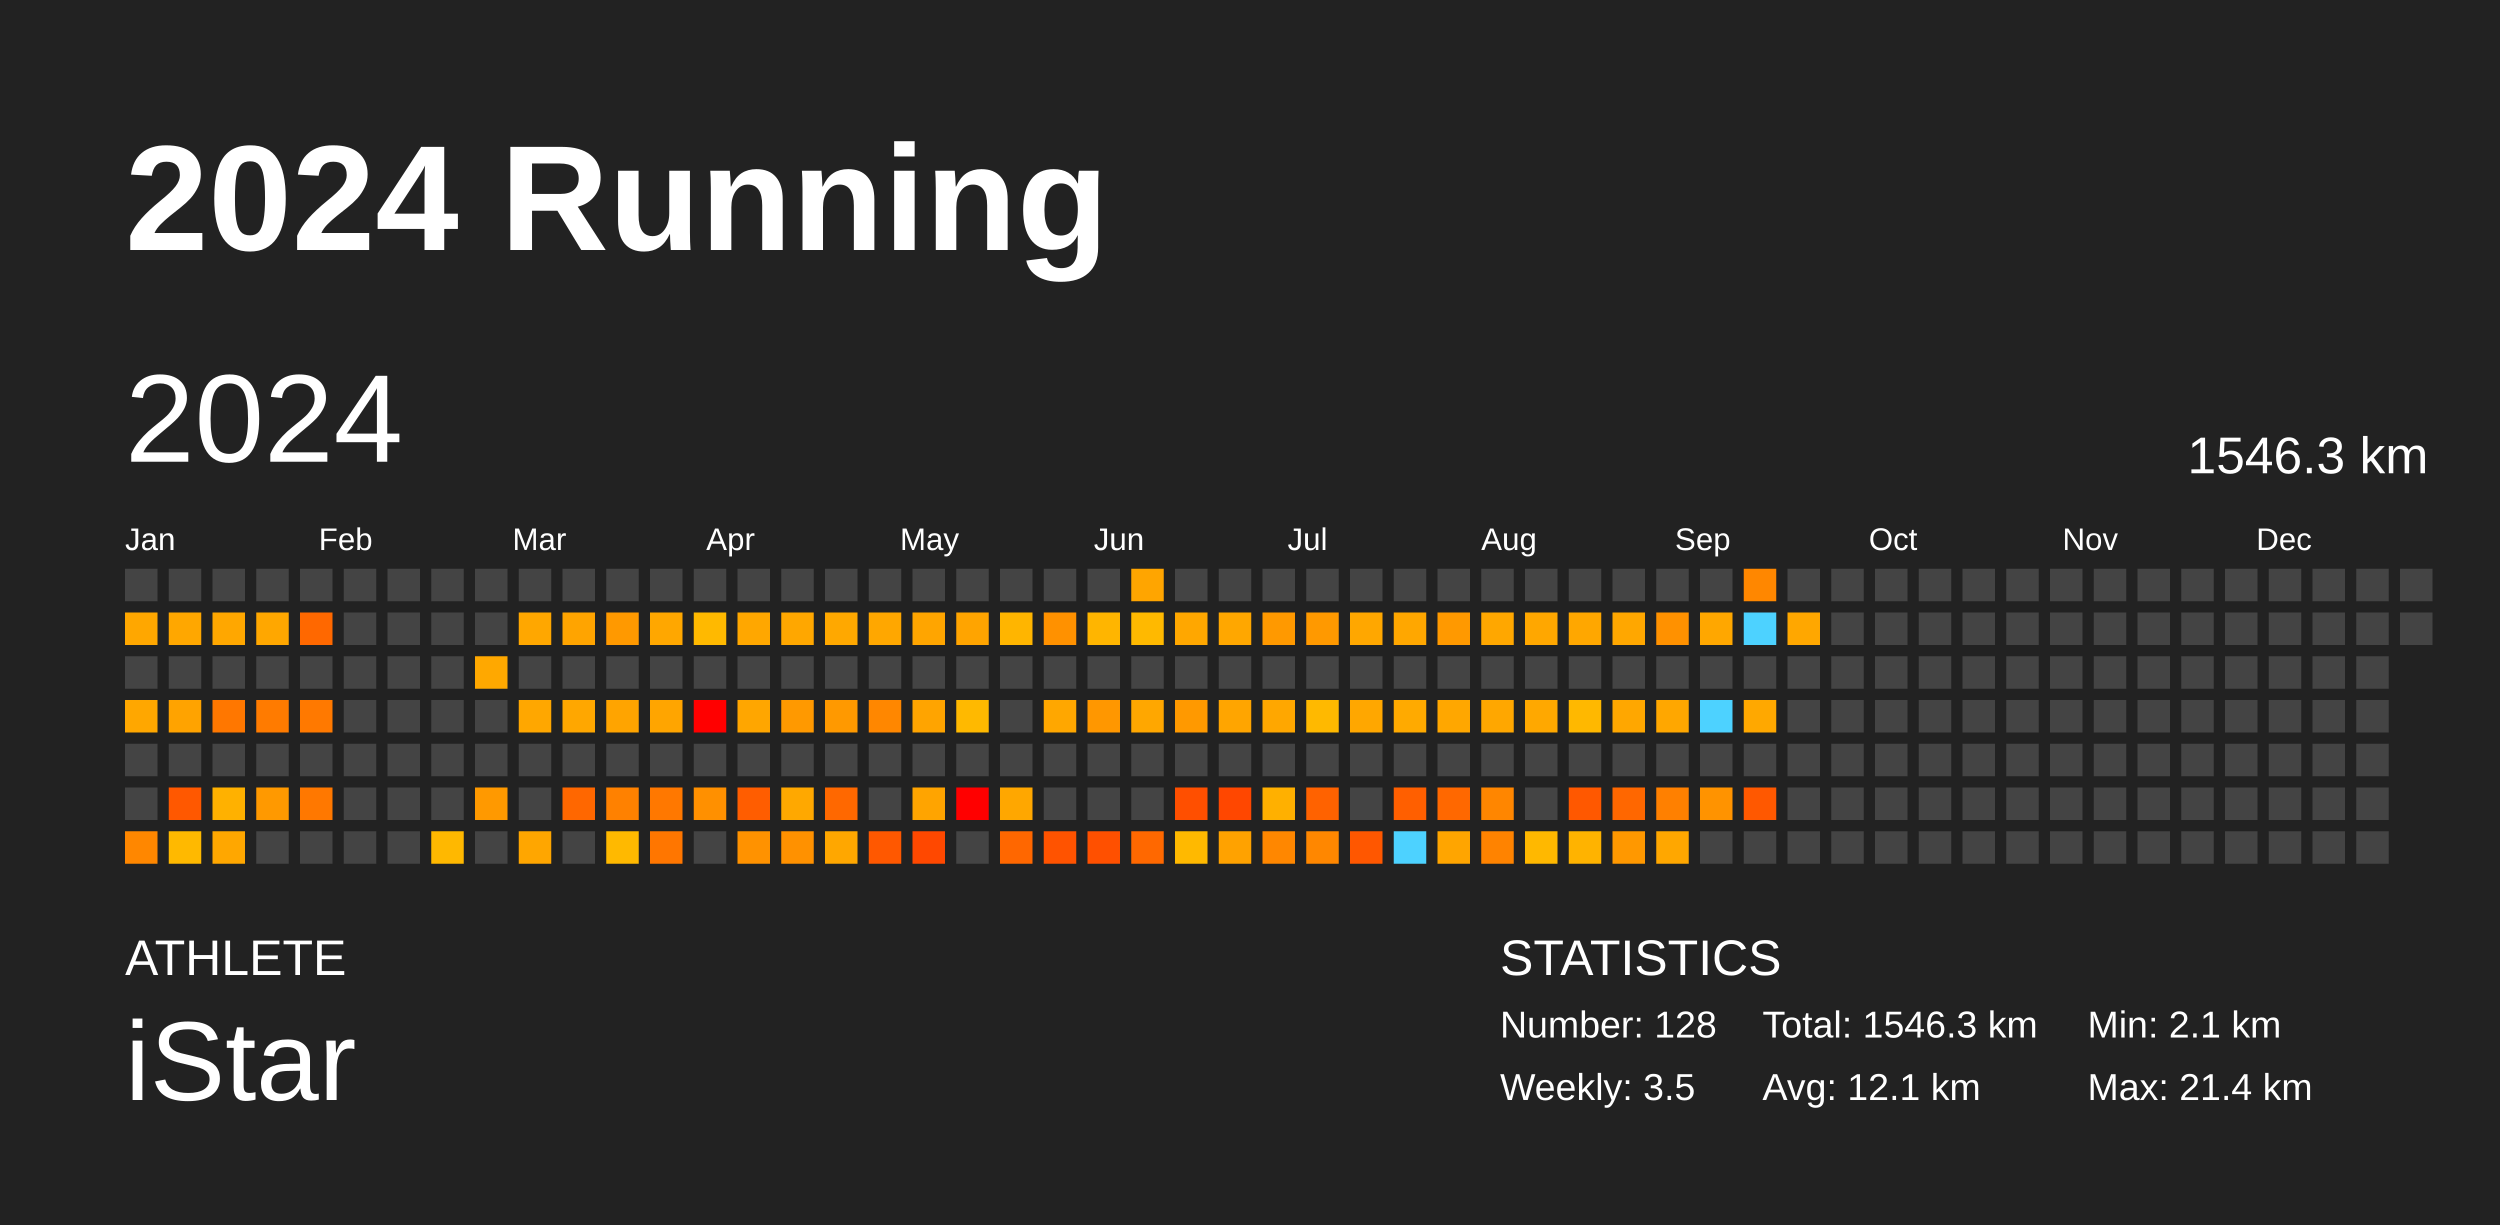
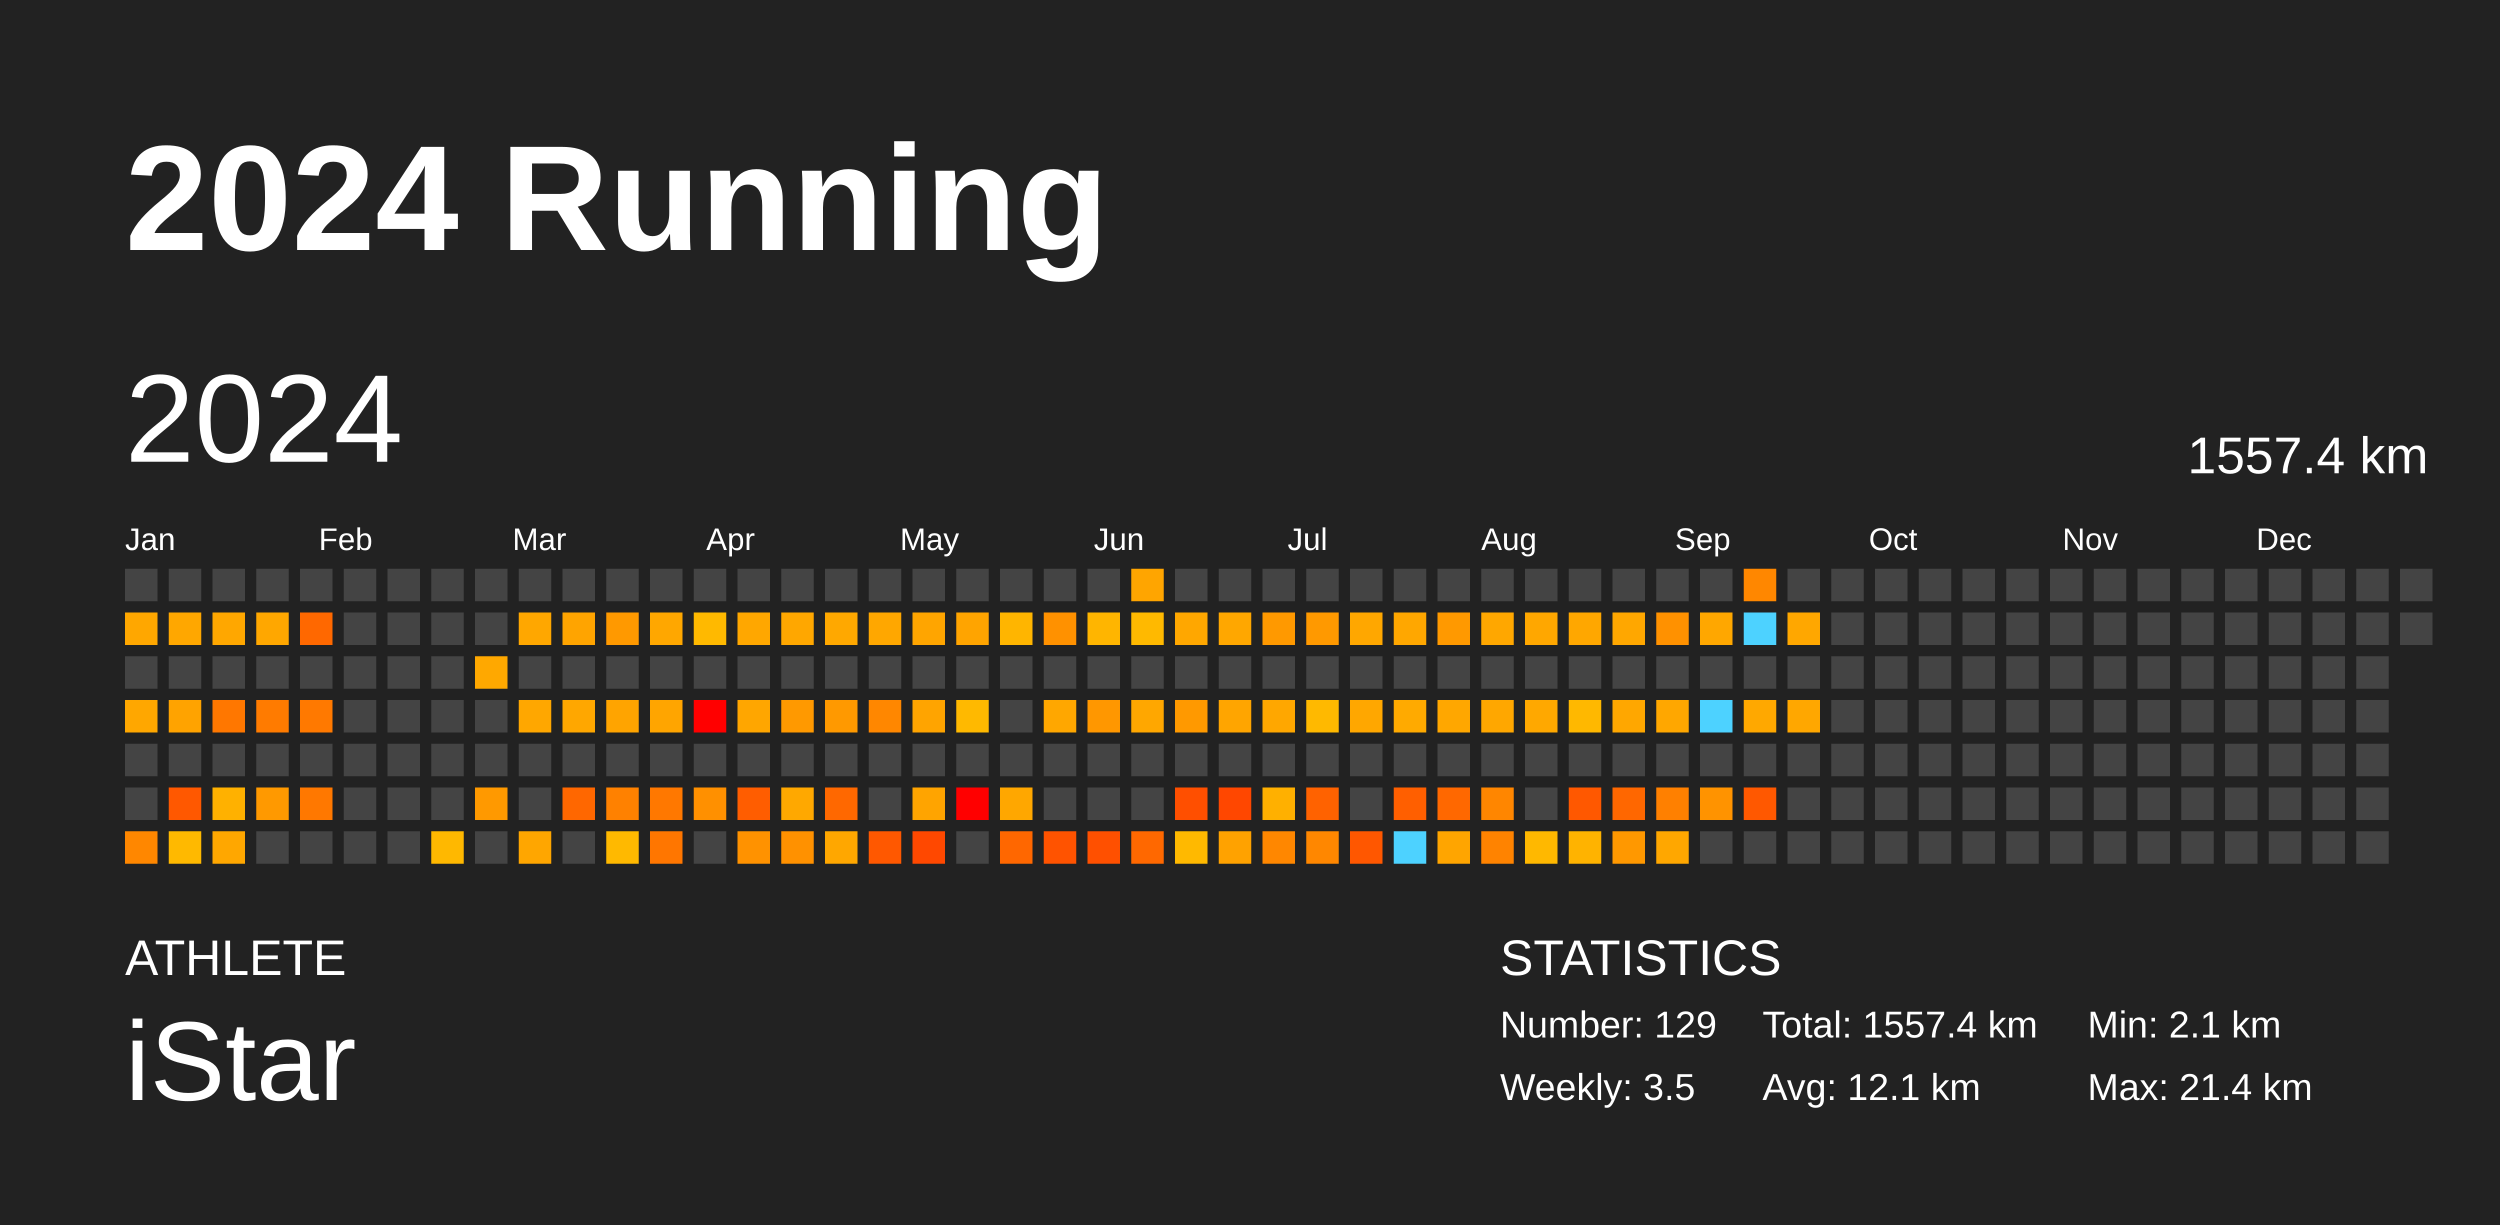
<svg xmlns="http://www.w3.org/2000/svg" baseProfile="full" height="98mm" version="1.1" viewBox="0,0,200,98" width="200mm">
  <defs />
  <rect fill="#222222" height="98" width="200" x="0" y="0" />
  <text fill="#FFFFFF" style="font-size:12px; font-family:Arial; font-weight:bold;" x="10" y="20">2024 Running</text>
  <text fill="#FFFFFF" style="font-size:4px; font-family:Arial" x="10" y="78">ATHLETE</text>
  <text fill="#FFFFFF" style="font-size:9px; font-family:Arial" x="10" y="88">iStar</text>
  <text fill="#FFFFFF" style="font-size:4px; font-family:Arial" x="120" y="78">STATISTICS</text>
-   <text fill="#FFFFFF" style="font-size:3px; font-family:Arial" x="120" y="83">Number: 128</text>
+   <text fill="#FFFFFF" style="font-size:3px; font-family:Arial" x="120" y="83">Number: 129</text>
  <text fill="#FFFFFF" style="font-size:3px; font-family:Arial" x="120" y="88">Weekly: 3.5</text>
-   <text fill="#FFFFFF" style="font-size:3px; font-family:Arial" x="141" y="83">Total: 1546.3 km</text>
+   <text fill="#FFFFFF" style="font-size:3px; font-family:Arial" x="141" y="83">Total: 1557.4 km</text>
  <text fill="#FFFFFF" style="font-size:3px; font-family:Arial" x="141" y="88">Avg: 12.1 km</text>
  <text fill="#FFFFFF" style="font-size:3px; font-family:Arial" x="167" y="83">Min: 2.1 km</text>
  <text fill="#FFFFFF" style="font-size:3px; font-family:Arial" x="167" y="88">Max: 21.4 km</text>
  <text dominant-baseline="hanging" fill="#FFFFFF" style="font-size:10.0px; font-family:Arial;" x="10" y="30">2024</text>
-   <text dominant-baseline="hanging" fill="#FFFFFF" style="font-size:4.125px; font-family:Arial;" x="175" y="35">1546.3 km</text>
+   <text dominant-baseline="hanging" fill="#FFFFFF" style="font-size:4.125px; font-family:Arial;" x="175" y="35">1557.4 km</text>
  <text fill="#FFFFFF" style="font-size:2.5px; font-family:Arial" x="10.0" y="44">Jan</text>
  <text fill="#FFFFFF" style="font-size:2.5px; font-family:Arial" x="25.5" y="44">Feb</text>
  <text fill="#FFFFFF" style="font-size:2.5px; font-family:Arial" x="41.0" y="44">Mar</text>
  <text fill="#FFFFFF" style="font-size:2.5px; font-family:Arial" x="56.5" y="44">Apr</text>
  <text fill="#FFFFFF" style="font-size:2.5px; font-family:Arial" x="72.0" y="44">May</text>
  <text fill="#FFFFFF" style="font-size:2.5px; font-family:Arial" x="87.5" y="44">Jun</text>
  <text fill="#FFFFFF" style="font-size:2.5px; font-family:Arial" x="103.0" y="44">Jul</text>
  <text fill="#FFFFFF" style="font-size:2.5px; font-family:Arial" x="118.5" y="44">Aug</text>
  <text fill="#FFFFFF" style="font-size:2.5px; font-family:Arial" x="134.0" y="44">Sep</text>
  <text fill="#FFFFFF" style="font-size:2.5px; font-family:Arial" x="149.5" y="44">Oct</text>
  <text fill="#FFFFFF" style="font-size:2.5px; font-family:Arial" x="165.0" y="44">Nov</text>
  <text fill="#FFFFFF" style="font-size:2.5px; font-family:Arial" x="180.5" y="44">Dec</text>
  <rect fill="#444444" height="2.6" width="2.6" x="10.0" y="45.5" />
  <rect fill="#ffa700" height="2.6" width="2.6" x="10.0" y="49.0" />
  <rect fill="#444444" height="2.6" width="2.6" x="10.0" y="52.5" />
  <rect fill="#ffa700" height="2.6" width="2.6" x="10.0" y="56.0" />
  <rect fill="#444444" height="2.6" width="2.6" x="10.0" y="59.5" />
  <rect fill="#444444" height="2.6" width="2.6" x="10.0" y="63.0" />
  <rect fill="#ff8700" height="2.6" width="2.6" x="10.0" y="66.5" />
  <rect fill="#444444" height="2.6" width="2.6" x="13.5" y="45.5" />
  <rect fill="#ffa700" height="2.6" width="2.6" x="13.5" y="49.0" />
  <rect fill="#444444" height="2.6" width="2.6" x="13.5" y="52.5" />
  <rect fill="#ffa300" height="2.6" width="2.6" x="13.5" y="56.0" />
  <rect fill="#444444" height="2.6" width="2.6" x="13.5" y="59.5" />
  <rect fill="#ff5800" height="2.6" width="2.6" x="13.5" y="63.0" />
  <rect fill="#ffb900" height="2.6" width="2.6" x="13.5" y="66.5" />
  <rect fill="#444444" height="2.6" width="2.6" x="17.0" y="45.5" />
  <rect fill="#ffa700" height="2.6" width="2.6" x="17.0" y="49.0" />
  <rect fill="#444444" height="2.6" width="2.6" x="17.0" y="52.5" />
  <rect fill="#ff7700" height="2.6" width="2.6" x="17.0" y="56.0" />
  <rect fill="#444444" height="2.6" width="2.6" x="17.0" y="59.5" />
  <rect fill="#ffb100" height="2.6" width="2.6" x="17.0" y="63.0" />
  <rect fill="#ffa700" height="2.6" width="2.6" x="17.0" y="66.5" />
  <rect fill="#444444" height="2.6" width="2.6" x="20.5" y="45.5" />
  <rect fill="#ffa700" height="2.6" width="2.6" x="20.5" y="49.0" />
  <rect fill="#444444" height="2.6" width="2.6" x="20.5" y="52.5" />
  <rect fill="#ff7b00" height="2.6" width="2.6" x="20.5" y="56.0" />
  <rect fill="#444444" height="2.6" width="2.6" x="20.5" y="59.5" />
  <rect fill="#ff9900" height="2.6" width="2.6" x="20.5" y="63.0" />
  <rect fill="#444444" height="2.6" width="2.6" x="20.5" y="66.5" />
  <rect fill="#444444" height="2.6" width="2.6" x="24.0" y="45.5" />
  <rect fill="#ff6800" height="2.6" width="2.6" x="24.0" y="49.0" />
  <rect fill="#444444" height="2.6" width="2.6" x="24.0" y="52.5" />
  <rect fill="#ff7900" height="2.6" width="2.6" x="24.0" y="56.0" />
  <rect fill="#444444" height="2.6" width="2.6" x="24.0" y="59.5" />
  <rect fill="#ff7800" height="2.6" width="2.6" x="24.0" y="63.0" />
  <rect fill="#444444" height="2.6" width="2.6" x="24.0" y="66.5" />
  <rect fill="#444444" height="2.6" width="2.6" x="27.5" y="45.5" />
  <rect fill="#444444" height="2.6" width="2.6" x="27.5" y="49.0" />
  <rect fill="#444444" height="2.6" width="2.6" x="27.5" y="52.5" />
  <rect fill="#444444" height="2.6" width="2.6" x="27.5" y="56.0" />
  <rect fill="#444444" height="2.6" width="2.6" x="27.5" y="59.5" />
  <rect fill="#444444" height="2.6" width="2.6" x="27.5" y="63.0" />
  <rect fill="#444444" height="2.6" width="2.6" x="27.5" y="66.5" />
  <rect fill="#444444" height="2.6" width="2.6" x="31.0" y="45.5" />
  <rect fill="#444444" height="2.6" width="2.6" x="31.0" y="49.0" />
  <rect fill="#444444" height="2.6" width="2.6" x="31.0" y="52.5" />
  <rect fill="#444444" height="2.6" width="2.6" x="31.0" y="56.0" />
  <rect fill="#444444" height="2.6" width="2.6" x="31.0" y="59.5" />
  <rect fill="#444444" height="2.6" width="2.6" x="31.0" y="63.0" />
  <rect fill="#444444" height="2.6" width="2.6" x="31.0" y="66.5" />
  <rect fill="#444444" height="2.6" width="2.6" x="34.5" y="45.5" />
  <rect fill="#444444" height="2.6" width="2.6" x="34.5" y="49.0" />
  <rect fill="#444444" height="2.6" width="2.6" x="34.5" y="52.5" />
  <rect fill="#444444" height="2.6" width="2.6" x="34.5" y="56.0" />
  <rect fill="#444444" height="2.6" width="2.6" x="34.5" y="59.5" />
  <rect fill="#444444" height="2.6" width="2.6" x="34.5" y="63.0" />
  <rect fill="#ffb800" height="2.6" width="2.6" x="34.5" y="66.5" />
  <rect fill="#444444" height="2.6" width="2.6" x="38.0" y="45.5" />
  <rect fill="#444444" height="2.6" width="2.6" x="38.0" y="49.0" />
  <rect fill="#ffa800" height="2.6" width="2.6" x="38.0" y="52.5" />
  <rect fill="#444444" height="2.6" width="2.6" x="38.0" y="56.0" />
  <rect fill="#444444" height="2.6" width="2.6" x="38.0" y="59.5" />
  <rect fill="#ff9900" height="2.6" width="2.6" x="38.0" y="63.0" />
  <rect fill="#444444" height="2.6" width="2.6" x="38.0" y="66.5" />
  <rect fill="#444444" height="2.6" width="2.6" x="41.5" y="45.5" />
  <rect fill="#ffa700" height="2.6" width="2.6" x="41.5" y="49.0" />
  <rect fill="#444444" height="2.6" width="2.6" x="41.5" y="52.5" />
  <rect fill="#ffa700" height="2.6" width="2.6" x="41.5" y="56.0" />
  <rect fill="#444444" height="2.6" width="2.6" x="41.5" y="59.5" />
  <rect fill="#444444" height="2.6" width="2.6" x="41.5" y="63.0" />
  <rect fill="#ffa600" height="2.6" width="2.6" x="41.5" y="66.5" />
  <rect fill="#444444" height="2.6" width="2.6" x="45.0" y="45.5" />
  <rect fill="#ffa400" height="2.6" width="2.6" x="45.0" y="49.0" />
  <rect fill="#444444" height="2.6" width="2.6" x="45.0" y="52.5" />
  <rect fill="#ffa700" height="2.6" width="2.6" x="45.0" y="56.0" />
  <rect fill="#444444" height="2.6" width="2.6" x="45.0" y="59.5" />
  <rect fill="#ff6700" height="2.6" width="2.6" x="45.0" y="63.0" />
  <rect fill="#444444" height="2.6" width="2.6" x="45.0" y="66.5" />
  <rect fill="#444444" height="2.6" width="2.6" x="48.5" y="45.5" />
  <rect fill="#ff9900" height="2.6" width="2.6" x="48.5" y="49.0" />
  <rect fill="#444444" height="2.6" width="2.6" x="48.5" y="52.5" />
  <rect fill="#ffa400" height="2.6" width="2.6" x="48.5" y="56.0" />
  <rect fill="#444444" height="2.6" width="2.6" x="48.5" y="59.5" />
  <rect fill="#ff8100" height="2.6" width="2.6" x="48.5" y="63.0" />
  <rect fill="#ffb900" height="2.6" width="2.6" x="48.5" y="66.5" />
  <rect fill="#444444" height="2.6" width="2.6" x="52.0" y="45.5" />
  <rect fill="#ffa700" height="2.6" width="2.6" x="52.0" y="49.0" />
  <rect fill="#444444" height="2.6" width="2.6" x="52.0" y="52.5" />
  <rect fill="#ffa500" height="2.6" width="2.6" x="52.0" y="56.0" />
  <rect fill="#444444" height="2.6" width="2.6" x="52.0" y="59.5" />
  <rect fill="#ff7800" height="2.6" width="2.6" x="52.0" y="63.0" />
  <rect fill="#ff7600" height="2.6" width="2.6" x="52.0" y="66.5" />
  <rect fill="#444444" height="2.6" width="2.6" x="55.5" y="45.5" />
  <rect fill="#ffb900" height="2.6" width="2.6" x="55.5" y="49.0" />
  <rect fill="#444444" height="2.6" width="2.6" x="55.5" y="52.5" />
  <rect fill="red" height="2.6" width="2.6" x="55.5" y="56.0" />
  <rect fill="#444444" height="2.6" width="2.6" x="55.5" y="59.5" />
  <rect fill="#ff9000" height="2.6" width="2.6" x="55.5" y="63.0" />
  <rect fill="#444444" height="2.6" width="2.6" x="55.5" y="66.5" />
  <rect fill="#444444" height="2.6" width="2.6" x="59.0" y="45.5" />
  <rect fill="#ffa700" height="2.6" width="2.6" x="59.0" y="49.0" />
  <rect fill="#444444" height="2.6" width="2.6" x="59.0" y="52.5" />
  <rect fill="#ffa600" height="2.6" width="2.6" x="59.0" y="56.0" />
  <rect fill="#444444" height="2.6" width="2.6" x="59.0" y="59.5" />
  <rect fill="#ff5d00" height="2.6" width="2.6" x="59.0" y="63.0" />
  <rect fill="#ff9200" height="2.6" width="2.6" x="59.0" y="66.5" />
  <rect fill="#444444" height="2.6" width="2.6" x="62.5" y="45.5" />
  <rect fill="#ffa700" height="2.6" width="2.6" x="62.5" y="49.0" />
  <rect fill="#444444" height="2.6" width="2.6" x="62.5" y="52.5" />
  <rect fill="#ff9900" height="2.6" width="2.6" x="62.5" y="56.0" />
  <rect fill="#444444" height="2.6" width="2.6" x="62.5" y="59.5" />
  <rect fill="#ffa800" height="2.6" width="2.6" x="62.5" y="63.0" />
  <rect fill="#ff9100" height="2.6" width="2.6" x="62.5" y="66.5" />
  <rect fill="#444444" height="2.6" width="2.6" x="66.0" y="45.5" />
  <rect fill="#ffa800" height="2.6" width="2.6" x="66.0" y="49.0" />
  <rect fill="#444444" height="2.6" width="2.6" x="66.0" y="52.5" />
  <rect fill="#ff9900" height="2.6" width="2.6" x="66.0" y="56.0" />
  <rect fill="#444444" height="2.6" width="2.6" x="66.0" y="59.5" />
  <rect fill="#ff6800" height="2.6" width="2.6" x="66.0" y="63.0" />
  <rect fill="#ffa700" height="2.6" width="2.6" x="66.0" y="66.5" />
  <rect fill="#444444" height="2.6" width="2.6" x="69.5" y="45.5" />
  <rect fill="#ffa700" height="2.6" width="2.6" x="69.5" y="49.0" />
  <rect fill="#444444" height="2.6" width="2.6" x="69.5" y="52.5" />
  <rect fill="#ff8700" height="2.6" width="2.6" x="69.5" y="56.0" />
  <rect fill="#444444" height="2.6" width="2.6" x="69.5" y="59.5" />
  <rect fill="#444444" height="2.6" width="2.6" x="69.5" y="63.0" />
  <rect fill="#ff5800" height="2.6" width="2.6" x="69.5" y="66.5" />
  <rect fill="#444444" height="2.6" width="2.6" x="73.0" y="45.5" />
  <rect fill="#ffa500" height="2.6" width="2.6" x="73.0" y="49.0" />
  <rect fill="#444444" height="2.6" width="2.6" x="73.0" y="52.5" />
  <rect fill="#ffa400" height="2.6" width="2.6" x="73.0" y="56.0" />
  <rect fill="#444444" height="2.6" width="2.6" x="73.0" y="59.5" />
  <rect fill="#ffa400" height="2.6" width="2.6" x="73.0" y="63.0" />
  <rect fill="#ff4800" height="2.6" width="2.6" x="73.0" y="66.5" />
  <rect fill="#444444" height="2.6" width="2.6" x="76.5" y="45.5" />
  <rect fill="#ffa400" height="2.6" width="2.6" x="76.5" y="49.0" />
  <rect fill="#444444" height="2.6" width="2.6" x="76.5" y="52.5" />
  <rect fill="#ffb900" height="2.6" width="2.6" x="76.5" y="56.0" />
  <rect fill="#444444" height="2.6" width="2.6" x="76.5" y="59.5" />
  <rect fill="red" height="2.6" width="2.6" x="76.5" y="63.0" />
  <rect fill="#444444" height="2.6" width="2.6" x="76.5" y="66.5" />
  <rect fill="#444444" height="2.6" width="2.6" x="80.0" y="45.5" />
  <rect fill="#ffb500" height="2.6" width="2.6" x="80.0" y="49.0" />
  <rect fill="#444444" height="2.6" width="2.6" x="80.0" y="52.5" />
  <rect fill="#444444" height="2.6" width="2.6" x="80.0" y="56.0" />
  <rect fill="#444444" height="2.6" width="2.6" x="80.0" y="59.5" />
  <rect fill="#ffa700" height="2.6" width="2.6" x="80.0" y="63.0" />
  <rect fill="#ff6700" height="2.6" width="2.6" x="80.0" y="66.5" />
  <rect fill="#444444" height="2.6" width="2.6" x="83.5" y="45.5" />
  <rect fill="#ff9100" height="2.6" width="2.6" x="83.5" y="49.0" />
  <rect fill="#444444" height="2.6" width="2.6" x="83.5" y="52.5" />
  <rect fill="#ffa700" height="2.6" width="2.6" x="83.5" y="56.0" />
  <rect fill="#444444" height="2.6" width="2.6" x="83.5" y="59.5" />
  <rect fill="#444444" height="2.6" width="2.6" x="83.5" y="63.0" />
  <rect fill="#ff5300" height="2.6" width="2.6" x="83.5" y="66.5" />
  <rect fill="#444444" height="2.6" width="2.6" x="87.0" y="45.5" />
  <rect fill="#ffb500" height="2.6" width="2.6" x="87.0" y="49.0" />
  <rect fill="#444444" height="2.6" width="2.6" x="87.0" y="52.5" />
  <rect fill="#ff9700" height="2.6" width="2.6" x="87.0" y="56.0" />
  <rect fill="#444444" height="2.6" width="2.6" x="87.0" y="59.5" />
  <rect fill="#444444" height="2.6" width="2.6" x="87.0" y="63.0" />
  <rect fill="#ff5000" height="2.6" width="2.6" x="87.0" y="66.5" />
  <rect fill="#ffa500" height="2.6" width="2.6" x="90.5" y="45.5" />
  <rect fill="#ffb900" height="2.6" width="2.6" x="90.5" y="49.0" />
  <rect fill="#444444" height="2.6" width="2.6" x="90.5" y="52.5" />
  <rect fill="#ffa700" height="2.6" width="2.6" x="90.5" y="56.0" />
  <rect fill="#444444" height="2.6" width="2.6" x="90.5" y="59.5" />
  <rect fill="#444444" height="2.6" width="2.6" x="90.5" y="63.0" />
  <rect fill="#ff6800" height="2.6" width="2.6" x="90.5" y="66.5" />
  <rect fill="#444444" height="2.6" width="2.6" x="94.0" y="45.5" />
  <rect fill="#ffa700" height="2.6" width="2.6" x="94.0" y="49.0" />
  <rect fill="#444444" height="2.6" width="2.6" x="94.0" y="52.5" />
  <rect fill="#ff9900" height="2.6" width="2.6" x="94.0" y="56.0" />
  <rect fill="#444444" height="2.6" width="2.6" x="94.0" y="59.5" />
  <rect fill="#ff4f00" height="2.6" width="2.6" x="94.0" y="63.0" />
  <rect fill="#ffb900" height="2.6" width="2.6" x="94.0" y="66.5" />
  <rect fill="#444444" height="2.6" width="2.6" x="97.5" y="45.5" />
  <rect fill="#ffa700" height="2.6" width="2.6" x="97.5" y="49.0" />
  <rect fill="#444444" height="2.6" width="2.6" x="97.5" y="52.5" />
  <rect fill="#ffa500" height="2.6" width="2.6" x="97.5" y="56.0" />
  <rect fill="#444444" height="2.6" width="2.6" x="97.5" y="59.5" />
  <rect fill="#ff4700" height="2.6" width="2.6" x="97.5" y="63.0" />
  <rect fill="#ffa200" height="2.6" width="2.6" x="97.5" y="66.5" />
  <rect fill="#444444" height="2.6" width="2.6" x="101.0" y="45.5" />
  <rect fill="#ff9900" height="2.6" width="2.6" x="101.0" y="49.0" />
  <rect fill="#444444" height="2.6" width="2.6" x="101.0" y="52.5" />
  <rect fill="#ffa700" height="2.6" width="2.6" x="101.0" y="56.0" />
  <rect fill="#444444" height="2.6" width="2.6" x="101.0" y="59.5" />
  <rect fill="#ffb000" height="2.6" width="2.6" x="101.0" y="63.0" />
  <rect fill="#ff8700" height="2.6" width="2.6" x="101.0" y="66.5" />
  <rect fill="#444444" height="2.6" width="2.6" x="104.5" y="45.5" />
  <rect fill="#ff9900" height="2.6" width="2.6" x="104.5" y="49.0" />
  <rect fill="#444444" height="2.6" width="2.6" x="104.5" y="52.5" />
  <rect fill="#ffb900" height="2.6" width="2.6" x="104.5" y="56.0" />
  <rect fill="#444444" height="2.6" width="2.6" x="104.5" y="59.5" />
  <rect fill="#ff6200" height="2.6" width="2.6" x="104.5" y="63.0" />
  <rect fill="#ff8700" height="2.6" width="2.6" x="104.5" y="66.5" />
  <rect fill="#444444" height="2.6" width="2.6" x="108.0" y="45.5" />
  <rect fill="#ffa700" height="2.6" width="2.6" x="108.0" y="49.0" />
  <rect fill="#444444" height="2.6" width="2.6" x="108.0" y="52.5" />
  <rect fill="#ffa700" height="2.6" width="2.6" x="108.0" y="56.0" />
  <rect fill="#444444" height="2.6" width="2.6" x="108.0" y="59.5" />
  <rect fill="#444444" height="2.6" width="2.6" x="108.0" y="63.0" />
  <rect fill="#ff5700" height="2.6" width="2.6" x="108.0" y="66.5" />
  <rect fill="#444444" height="2.6" width="2.6" x="111.5" y="45.5" />
  <rect fill="#ffa700" height="2.6" width="2.6" x="111.5" y="49.0" />
  <rect fill="#444444" height="2.6" width="2.6" x="111.5" y="52.5" />
  <rect fill="#ffaa00" height="2.6" width="2.6" x="111.5" y="56.0" />
  <rect fill="#444444" height="2.6" width="2.6" x="111.5" y="59.5" />
  <rect fill="#ff5f00" height="2.6" width="2.6" x="111.5" y="63.0" />
  <rect fill="#4dd2ff" height="2.6" width="2.6" x="111.5" y="66.5" />
  <rect fill="#444444" height="2.6" width="2.6" x="115.0" y="45.5" />
  <rect fill="#ff9900" height="2.6" width="2.6" x="115.0" y="49.0" />
  <rect fill="#444444" height="2.6" width="2.6" x="115.0" y="52.5" />
  <rect fill="#ffa700" height="2.6" width="2.6" x="115.0" y="56.0" />
  <rect fill="#444444" height="2.6" width="2.6" x="115.0" y="59.5" />
  <rect fill="#ff6800" height="2.6" width="2.6" x="115.0" y="63.0" />
  <rect fill="#ffa500" height="2.6" width="2.6" x="115.0" y="66.5" />
  <rect fill="#444444" height="2.6" width="2.6" x="118.5" y="45.5" />
  <rect fill="#ffa700" height="2.6" width="2.6" x="118.5" y="49.0" />
  <rect fill="#444444" height="2.6" width="2.6" x="118.5" y="52.5" />
  <rect fill="#ffa700" height="2.6" width="2.6" x="118.5" y="56.0" />
  <rect fill="#444444" height="2.6" width="2.6" x="118.5" y="59.5" />
  <rect fill="#ff8600" height="2.6" width="2.6" x="118.5" y="63.0" />
  <rect fill="#ff8300" height="2.6" width="2.6" x="118.5" y="66.5" />
  <rect fill="#444444" height="2.6" width="2.6" x="122.0" y="45.5" />
  <rect fill="#ffa700" height="2.6" width="2.6" x="122.0" y="49.0" />
  <rect fill="#444444" height="2.6" width="2.6" x="122.0" y="52.5" />
  <rect fill="#ffa800" height="2.6" width="2.6" x="122.0" y="56.0" />
  <rect fill="#444444" height="2.6" width="2.6" x="122.0" y="59.5" />
  <rect fill="#444444" height="2.6" width="2.6" x="122.0" y="63.0" />
  <rect fill="#ffb800" height="2.6" width="2.6" x="122.0" y="66.5" />
  <rect fill="#444444" height="2.6" width="2.6" x="125.5" y="45.5" />
  <rect fill="#ffa700" height="2.6" width="2.6" x="125.5" y="49.0" />
  <rect fill="#444444" height="2.6" width="2.6" x="125.5" y="52.5" />
  <rect fill="#ffb800" height="2.6" width="2.6" x="125.5" y="56.0" />
  <rect fill="#444444" height="2.6" width="2.6" x="125.5" y="59.5" />
  <rect fill="#ff5800" height="2.6" width="2.6" x="125.5" y="63.0" />
  <rect fill="#ffb300" height="2.6" width="2.6" x="125.5" y="66.5" />
  <rect fill="#444444" height="2.6" width="2.6" x="129.0" y="45.5" />
  <rect fill="#ffa700" height="2.6" width="2.6" x="129.0" y="49.0" />
  <rect fill="#444444" height="2.6" width="2.6" x="129.0" y="52.5" />
  <rect fill="#ffa700" height="2.6" width="2.6" x="129.0" y="56.0" />
  <rect fill="#444444" height="2.6" width="2.6" x="129.0" y="59.5" />
  <rect fill="#ff6700" height="2.6" width="2.6" x="129.0" y="63.0" />
  <rect fill="#ff9800" height="2.6" width="2.6" x="129.0" y="66.5" />
  <rect fill="#444444" height="2.6" width="2.6" x="132.5" y="45.5" />
  <rect fill="#ff9100" height="2.6" width="2.6" x="132.5" y="49.0" />
  <rect fill="#444444" height="2.6" width="2.6" x="132.5" y="52.5" />
  <rect fill="#ffa700" height="2.6" width="2.6" x="132.5" y="56.0" />
  <rect fill="#444444" height="2.6" width="2.6" x="132.5" y="59.5" />
  <rect fill="#ff8000" height="2.6" width="2.6" x="132.5" y="63.0" />
  <rect fill="#ffa700" height="2.6" width="2.6" x="132.5" y="66.5" />
  <rect fill="#444444" height="2.6" width="2.6" x="136.0" y="45.5" />
  <rect fill="#ffa700" height="2.6" width="2.6" x="136.0" y="49.0" />
  <rect fill="#444444" height="2.6" width="2.6" x="136.0" y="52.5" />
  <rect fill="#4dd2ff" height="2.6" width="2.6" x="136.0" y="56.0" />
  <rect fill="#444444" height="2.6" width="2.6" x="136.0" y="59.5" />
  <rect fill="#ff9300" height="2.6" width="2.6" x="136.0" y="63.0" />
  <rect fill="#444444" height="2.6" width="2.6" x="136.0" y="66.5" />
  <rect fill="#ff8700" height="2.6" width="2.6" x="139.5" y="45.5" />
  <rect fill="#4dd2ff" height="2.6" width="2.6" x="139.5" y="49.0" />
  <rect fill="#444444" height="2.6" width="2.6" x="139.5" y="52.5" />
  <rect fill="#ffa800" height="2.6" width="2.6" x="139.5" y="56.0" />
  <rect fill="#444444" height="2.6" width="2.6" x="139.5" y="59.5" />
  <rect fill="#ff5800" height="2.6" width="2.6" x="139.5" y="63.0" />
  <rect fill="#444444" height="2.6" width="2.6" x="139.5" y="66.5" />
  <rect fill="#444444" height="2.6" width="2.6" x="143.0" y="45.5" />
  <rect fill="#ffa700" height="2.6" width="2.6" x="143.0" y="49.0" />
  <rect fill="#444444" height="2.6" width="2.6" x="143.0" y="52.5" />
-   <rect fill="#444444" height="2.6" width="2.6" x="143.0" y="56.0" />
+   <rect fill="#ffa700" height="2.6" width="2.6" x="143.0" y="56.0" />
  <rect fill="#444444" height="2.6" width="2.6" x="143.0" y="59.5" />
  <rect fill="#444444" height="2.6" width="2.6" x="143.0" y="63.0" />
  <rect fill="#444444" height="2.6" width="2.6" x="143.0" y="66.5" />
  <rect fill="#444444" height="2.6" width="2.6" x="146.5" y="45.5" />
  <rect fill="#444444" height="2.6" width="2.6" x="146.5" y="49.0" />
  <rect fill="#444444" height="2.6" width="2.6" x="146.5" y="52.5" />
  <rect fill="#444444" height="2.6" width="2.6" x="146.5" y="56.0" />
  <rect fill="#444444" height="2.6" width="2.6" x="146.5" y="59.5" />
  <rect fill="#444444" height="2.6" width="2.6" x="146.5" y="63.0" />
  <rect fill="#444444" height="2.6" width="2.6" x="146.5" y="66.5" />
  <rect fill="#444444" height="2.6" width="2.6" x="150.0" y="45.5" />
  <rect fill="#444444" height="2.6" width="2.6" x="150.0" y="49.0" />
  <rect fill="#444444" height="2.6" width="2.6" x="150.0" y="52.5" />
  <rect fill="#444444" height="2.6" width="2.6" x="150.0" y="56.0" />
  <rect fill="#444444" height="2.6" width="2.6" x="150.0" y="59.5" />
  <rect fill="#444444" height="2.6" width="2.6" x="150.0" y="63.0" />
  <rect fill="#444444" height="2.6" width="2.6" x="150.0" y="66.5" />
  <rect fill="#444444" height="2.6" width="2.6" x="153.5" y="45.5" />
  <rect fill="#444444" height="2.6" width="2.6" x="153.5" y="49.0" />
  <rect fill="#444444" height="2.6" width="2.6" x="153.5" y="52.5" />
  <rect fill="#444444" height="2.6" width="2.6" x="153.5" y="56.0" />
  <rect fill="#444444" height="2.6" width="2.6" x="153.5" y="59.5" />
  <rect fill="#444444" height="2.6" width="2.6" x="153.5" y="63.0" />
  <rect fill="#444444" height="2.6" width="2.6" x="153.5" y="66.5" />
  <rect fill="#444444" height="2.6" width="2.6" x="157.0" y="45.5" />
  <rect fill="#444444" height="2.6" width="2.6" x="157.0" y="49.0" />
  <rect fill="#444444" height="2.6" width="2.6" x="157.0" y="52.5" />
  <rect fill="#444444" height="2.6" width="2.6" x="157.0" y="56.0" />
  <rect fill="#444444" height="2.6" width="2.6" x="157.0" y="59.5" />
  <rect fill="#444444" height="2.6" width="2.6" x="157.0" y="63.0" />
  <rect fill="#444444" height="2.6" width="2.6" x="157.0" y="66.5" />
  <rect fill="#444444" height="2.6" width="2.6" x="160.5" y="45.5" />
  <rect fill="#444444" height="2.6" width="2.6" x="160.5" y="49.0" />
  <rect fill="#444444" height="2.6" width="2.6" x="160.5" y="52.5" />
  <rect fill="#444444" height="2.6" width="2.6" x="160.5" y="56.0" />
  <rect fill="#444444" height="2.6" width="2.6" x="160.5" y="59.5" />
  <rect fill="#444444" height="2.6" width="2.6" x="160.5" y="63.0" />
  <rect fill="#444444" height="2.6" width="2.6" x="160.5" y="66.5" />
  <rect fill="#444444" height="2.6" width="2.6" x="164.0" y="45.5" />
  <rect fill="#444444" height="2.6" width="2.6" x="164.0" y="49.0" />
  <rect fill="#444444" height="2.6" width="2.6" x="164.0" y="52.5" />
  <rect fill="#444444" height="2.6" width="2.6" x="164.0" y="56.0" />
  <rect fill="#444444" height="2.6" width="2.6" x="164.0" y="59.5" />
  <rect fill="#444444" height="2.6" width="2.6" x="164.0" y="63.0" />
  <rect fill="#444444" height="2.6" width="2.6" x="164.0" y="66.5" />
  <rect fill="#444444" height="2.6" width="2.6" x="167.5" y="45.5" />
  <rect fill="#444444" height="2.6" width="2.6" x="167.5" y="49.0" />
  <rect fill="#444444" height="2.6" width="2.6" x="167.5" y="52.5" />
  <rect fill="#444444" height="2.6" width="2.6" x="167.5" y="56.0" />
  <rect fill="#444444" height="2.6" width="2.6" x="167.5" y="59.5" />
  <rect fill="#444444" height="2.6" width="2.6" x="167.5" y="63.0" />
  <rect fill="#444444" height="2.6" width="2.6" x="167.5" y="66.5" />
  <rect fill="#444444" height="2.6" width="2.6" x="171.0" y="45.5" />
  <rect fill="#444444" height="2.6" width="2.6" x="171.0" y="49.0" />
  <rect fill="#444444" height="2.6" width="2.6" x="171.0" y="52.5" />
  <rect fill="#444444" height="2.6" width="2.6" x="171.0" y="56.0" />
  <rect fill="#444444" height="2.6" width="2.6" x="171.0" y="59.5" />
  <rect fill="#444444" height="2.6" width="2.6" x="171.0" y="63.0" />
  <rect fill="#444444" height="2.6" width="2.6" x="171.0" y="66.5" />
  <rect fill="#444444" height="2.6" width="2.6" x="174.5" y="45.5" />
  <rect fill="#444444" height="2.6" width="2.6" x="174.5" y="49.0" />
  <rect fill="#444444" height="2.6" width="2.6" x="174.5" y="52.5" />
  <rect fill="#444444" height="2.6" width="2.6" x="174.5" y="56.0" />
  <rect fill="#444444" height="2.6" width="2.6" x="174.5" y="59.5" />
  <rect fill="#444444" height="2.6" width="2.6" x="174.5" y="63.0" />
  <rect fill="#444444" height="2.6" width="2.6" x="174.5" y="66.5" />
  <rect fill="#444444" height="2.6" width="2.6" x="178.0" y="45.5" />
  <rect fill="#444444" height="2.6" width="2.6" x="178.0" y="49.0" />
  <rect fill="#444444" height="2.6" width="2.6" x="178.0" y="52.5" />
  <rect fill="#444444" height="2.6" width="2.6" x="178.0" y="56.0" />
  <rect fill="#444444" height="2.6" width="2.6" x="178.0" y="59.5" />
  <rect fill="#444444" height="2.6" width="2.6" x="178.0" y="63.0" />
  <rect fill="#444444" height="2.6" width="2.6" x="178.0" y="66.5" />
  <rect fill="#444444" height="2.6" width="2.6" x="181.5" y="45.5" />
  <rect fill="#444444" height="2.6" width="2.6" x="181.5" y="49.0" />
  <rect fill="#444444" height="2.6" width="2.6" x="181.5" y="52.5" />
  <rect fill="#444444" height="2.6" width="2.6" x="181.5" y="56.0" />
  <rect fill="#444444" height="2.6" width="2.6" x="181.5" y="59.5" />
  <rect fill="#444444" height="2.6" width="2.6" x="181.5" y="63.0" />
  <rect fill="#444444" height="2.6" width="2.6" x="181.5" y="66.5" />
  <rect fill="#444444" height="2.6" width="2.6" x="185.0" y="45.5" />
  <rect fill="#444444" height="2.6" width="2.6" x="185.0" y="49.0" />
  <rect fill="#444444" height="2.6" width="2.6" x="185.0" y="52.5" />
  <rect fill="#444444" height="2.6" width="2.6" x="185.0" y="56.0" />
  <rect fill="#444444" height="2.6" width="2.6" x="185.0" y="59.5" />
  <rect fill="#444444" height="2.6" width="2.6" x="185.0" y="63.0" />
  <rect fill="#444444" height="2.6" width="2.6" x="185.0" y="66.5" />
  <rect fill="#444444" height="2.6" width="2.6" x="188.5" y="45.5" />
  <rect fill="#444444" height="2.6" width="2.6" x="188.5" y="49.0" />
  <rect fill="#444444" height="2.6" width="2.6" x="188.5" y="52.5" />
  <rect fill="#444444" height="2.6" width="2.6" x="188.5" y="56.0" />
  <rect fill="#444444" height="2.6" width="2.6" x="188.5" y="59.5" />
  <rect fill="#444444" height="2.6" width="2.6" x="188.5" y="63.0" />
  <rect fill="#444444" height="2.6" width="2.6" x="188.5" y="66.5" />
  <rect fill="#444444" height="2.6" width="2.6" x="192.0" y="45.5" />
  <rect fill="#444444" height="2.6" width="2.6" x="192.0" y="49.0" />
</svg>
